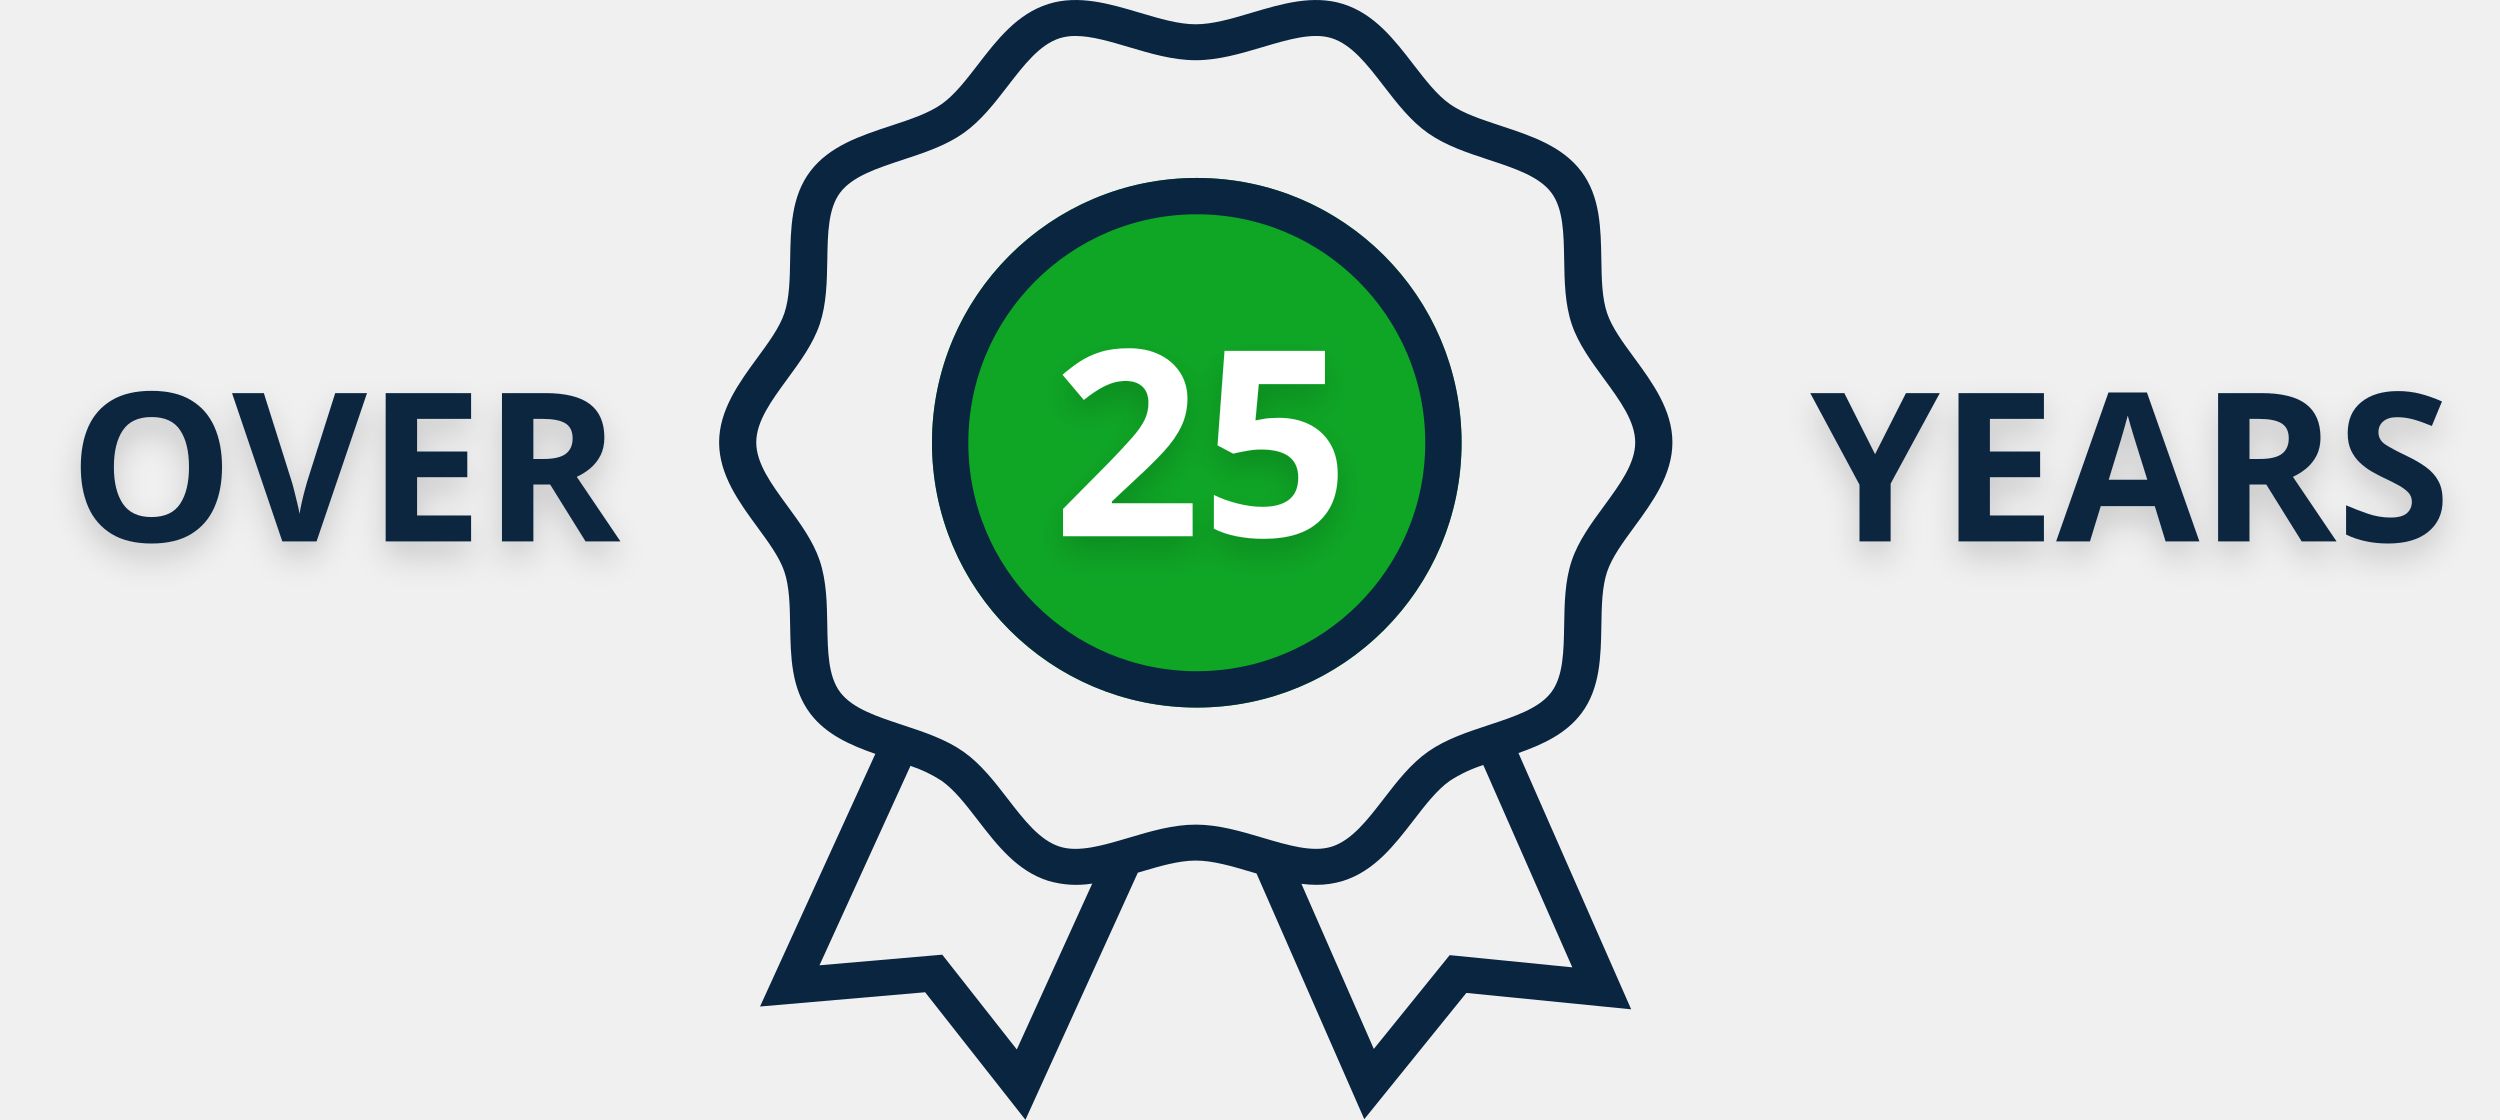
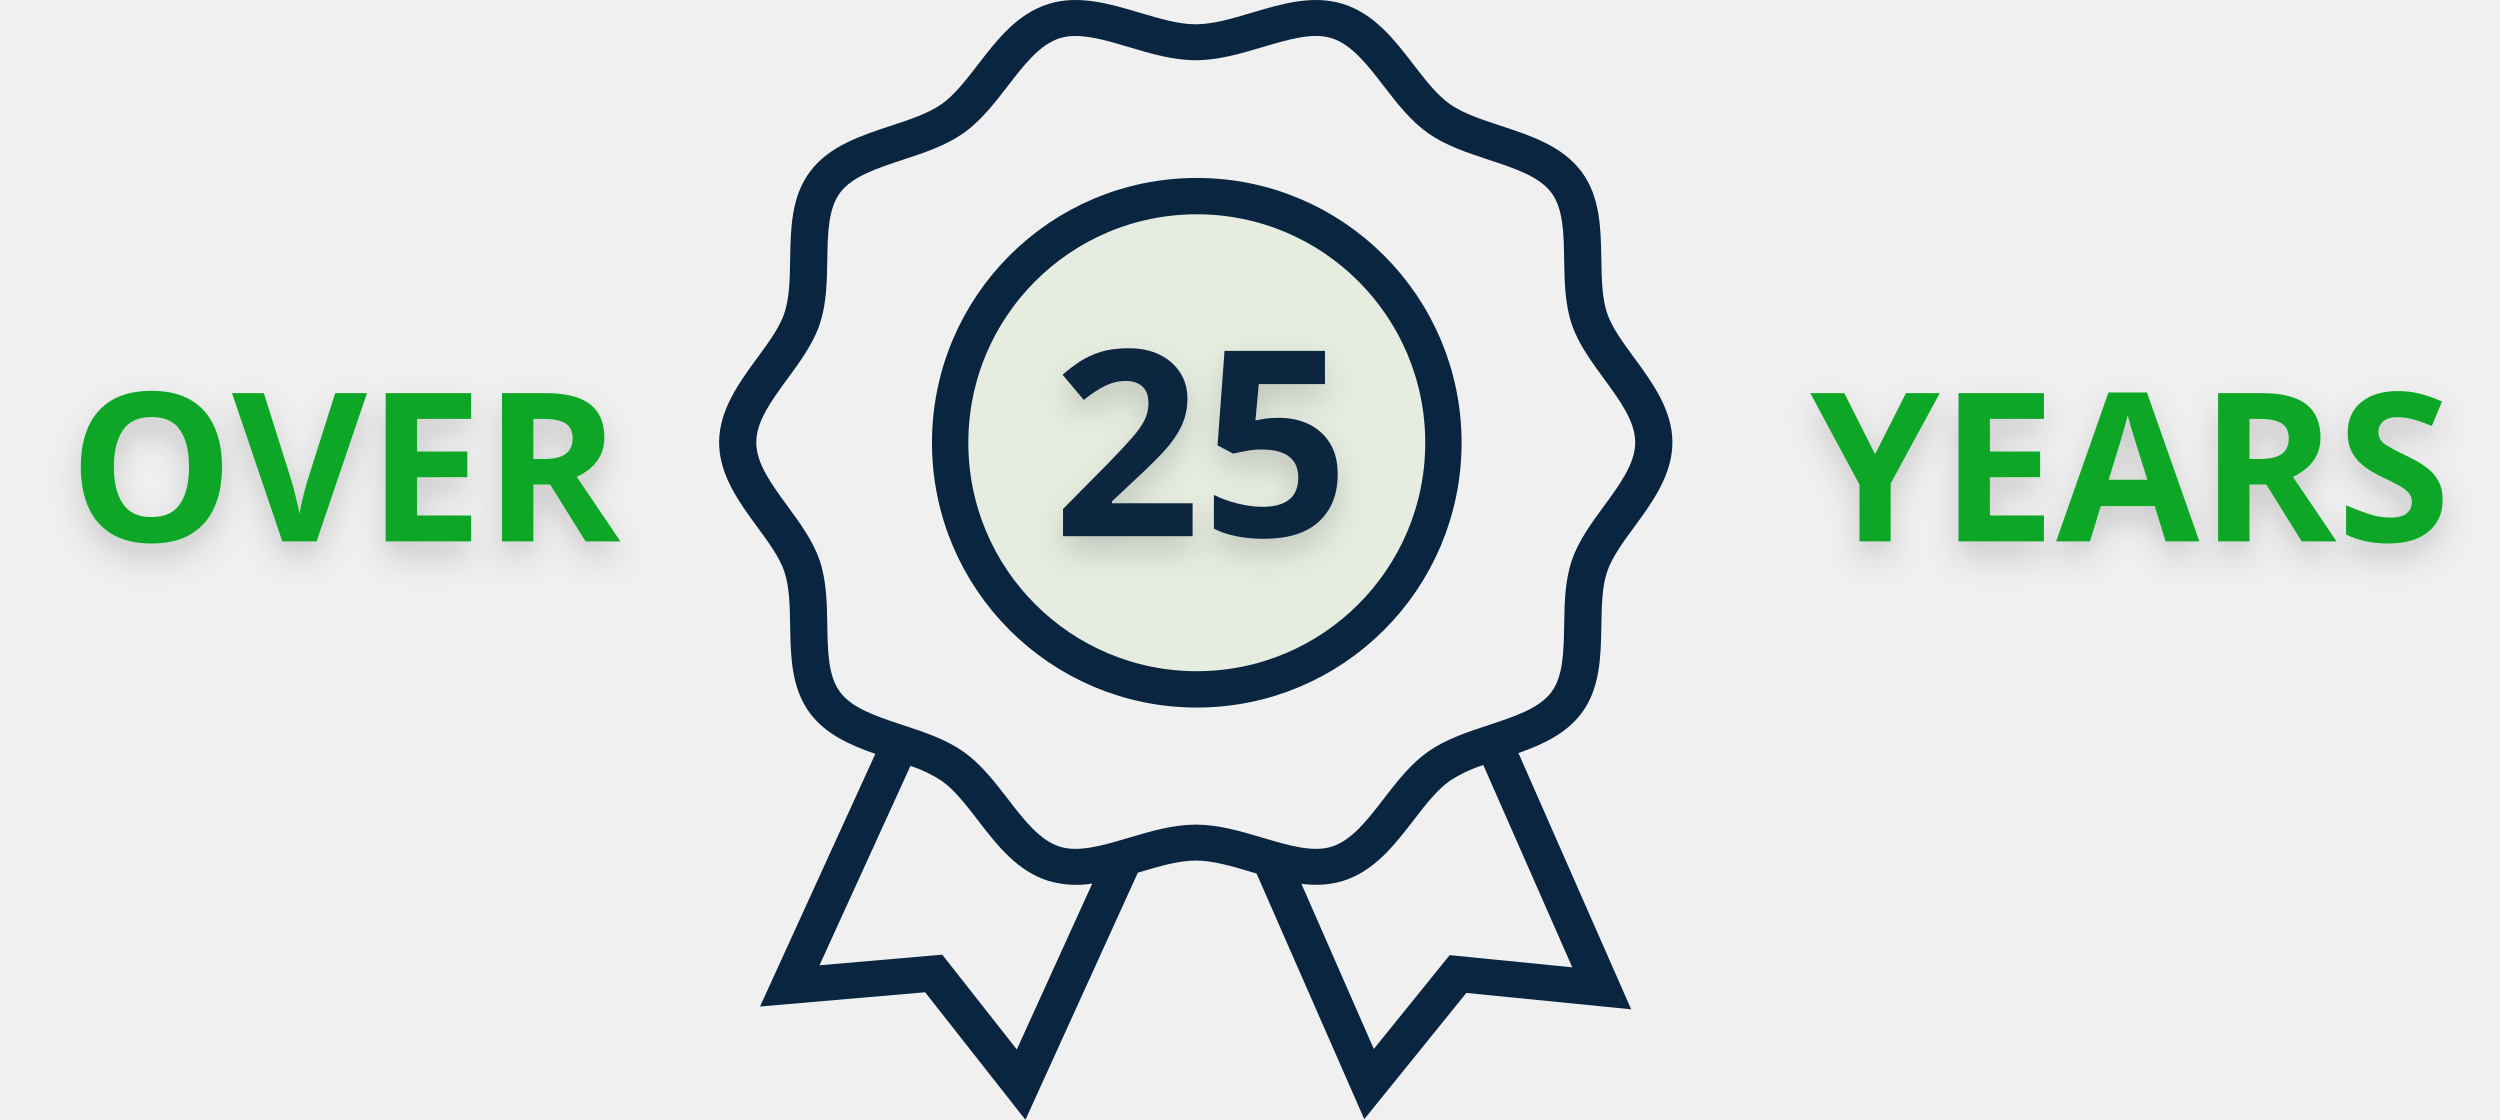
<svg xmlns="http://www.w3.org/2000/svg" width="481.5" height="215.675" viewBox="0 0 481.5 215.675" class="experience-svg">
  <defs>
    <filter id="_25" x="189.5" y="43.274" width="82" height="86" filterUnits="userSpaceOnUse">
      <feOffset dy="3" input="SourceAlpha" />
      <feGaussianBlur stdDeviation="3" result="blur" />
      <feFlood flood-opacity="0.161" />
      <feComposite operator="in" in2="blur" />
      <feComposite in="SourceGraphic" />
    </filter>
    <filter id="OVER" x="0" y="55.274" width="128" height="71" filterUnits="userSpaceOnUse">
      <feOffset dy="3" input="SourceAlpha" />
      <feGaussianBlur stdDeviation="3" result="blur-2" />
      <feFlood flood-opacity="0.161" />
      <feComposite operator="in" in2="blur-2" />
      <feComposite in="SourceGraphic" />
    </filter>
    <filter id="YEARS_" x="333.5" y="55.274" width="148" height="71" filterUnits="userSpaceOnUse">
      <feOffset dy="3" input="SourceAlpha" />
      <feGaussianBlur stdDeviation="3" result="blur-3" />
      <feFlood flood-opacity="0.161" />
      <feComposite operator="in" in2="blur-3" />
      <feComposite in="SourceGraphic" />
    </filter>
  </defs>
  <g id="Group_2" data-name="Group 2" transform="translate(-729.5 -3825.726)">
    <g id="award-new" transform="translate(856.458 3822.444)">
      <path id="Path_10" data-name="Path 10" d="M182.571,63.6c-.988-2.938-1.048-6.551-1.112-10.373-.1-5.934-.2-12.072-3.848-16.919-3.683-4.9-9.72-6.885-15.559-8.808-3.714-1.226-7.221-2.382-9.756-4.166-2.487-1.75-4.676-4.591-7-7.6-3.709-4.813-7.545-9.792-13.587-11.687-5.791-1.817-11.8-.035-17.609,1.694-3.838,1.14-7.467,2.218-10.763,2.218S96.419,6.878,92.581,5.74C86.766,4.012,80.76,2.227,74.97,4.046c-6.042,1.9-9.88,6.876-13.589,11.691-2.318,3.008-4.507,5.849-6.992,7.6-2.535,1.784-6.044,2.941-9.756,4.164C38.8,29.421,32.76,31.413,29.075,36.306c-3.647,4.847-3.75,10.983-3.85,16.919C25.16,57.048,25.1,60.66,24.112,63.6c-.924,2.749-3.01,5.6-5.22,8.61-3.444,4.7-7.35,10.025-7.35,16.282s3.905,11.585,7.35,16.285c2.21,3.015,4.3,5.861,5.22,8.61.988,2.938,1.048,6.551,1.112,10.373.1,5.934.2,12.072,3.848,16.919,3.055,4.058,7.727,6.115,12.56,7.8L19.424,197.137l31.793-2.747,19.323,24.567,21.65-47.6c.129-.039.26-.076.391-.115,3.838-1.14,7.467-2.216,10.763-2.216s6.925,1.078,10.763,2.216c.313.092.628.182.943.275L135.8,218.835l19.659-24.315,31.75,3.158-21.712-49.359c4.676-1.655,9.159-3.707,12.121-7.643,3.645-4.845,3.748-10.983,3.848-16.917.062-3.822.124-7.433,1.112-10.376.924-2.749,3.01-5.6,5.22-8.612,3.444-4.7,7.35-10.027,7.35-16.285S191.238,76.9,187.794,72.2C185.583,69.194,183.495,66.348,182.571,63.6ZM68.878,205.408,54.52,187.152l-23.643,2.043L48.4,150.788a25.8,25.8,0,0,1,5.984,2.865c2.485,1.75,4.674,4.589,6.992,7.6,3.712,4.813,7.548,9.794,13.589,11.689a19.215,19.215,0,0,0,8.443.519Zm106.986-15.818-23.615-2.35-14.611,18.069-13.94-31.8a23.512,23.512,0,0,0,2.81.192,17.26,17.26,0,0,0,5.208-.762c6.042-1.9,9.877-6.874,13.587-11.687,2.32-3.008,4.509-5.849,6.994-7.6a26.98,26.98,0,0,1,6.428-3.028Zm6.087-88.819c-2.423,3.305-4.929,6.724-6.19,10.479-1.32,3.929-1.392,8.236-1.461,12.4-.086,5.08-.165,9.879-2.478,12.954-2.351,3.125-7.077,4.681-12.081,6.331-4.053,1.336-8.247,2.719-11.658,5.12-3.363,2.368-5.987,5.771-8.522,9.06-3.179,4.125-6.185,8.023-10.056,9.238-3.643,1.14-8.331-.254-13.3-1.727-4.177-1.24-8.493-2.523-12.866-2.523s-8.689,1.283-12.864,2.523c-4.967,1.475-9.66,2.871-13.3,1.727-3.874-1.216-6.879-5.115-10.061-9.242-2.535-3.289-5.156-6.689-8.519-9.058-3.413-2.4-7.605-3.783-11.658-5.12-5-1.648-9.729-3.208-12.081-6.331-2.313-3.075-2.392-7.873-2.478-12.954-.069-4.164-.141-8.471-1.461-12.4-1.26-3.753-3.767-7.172-6.187-10.477-3.1-4.231-6.032-8.227-6.032-12.28s2.929-8.047,6.03-12.278c2.423-3.305,4.927-6.722,6.19-10.477,1.318-3.929,1.392-8.233,1.461-12.4.086-5.083.165-9.882,2.48-12.956,2.351-3.123,7.075-4.681,12.078-6.329C51,32.717,55.191,31.334,58.6,28.931c3.361-2.366,5.982-5.768,8.519-9.058,3.182-4.127,6.185-8.026,10.059-9.242a10.008,10.008,0,0,1,3-.42c3.067,0,6.607,1.05,10.3,2.147,4.172,1.24,8.488,2.523,12.861,2.523s8.691-1.283,12.866-2.523c4.967-1.477,9.66-2.869,13.3-1.727,3.874,1.214,6.877,5.113,10.056,9.238,2.537,3.289,5.158,6.692,8.524,9.06,3.411,2.4,7.6,3.783,11.658,5.12,5,1.648,9.727,3.206,12.078,6.331,2.315,3.075,2.394,7.873,2.48,12.954.069,4.164.141,8.471,1.461,12.4,1.26,3.756,3.767,7.172,6.19,10.479,3.1,4.231,6.03,8.227,6.03,12.278S185.051,96.54,181.95,100.771Z" transform="translate(0 0)" fill="#0a2540" />
    </g>
-     <g id="Ellipse_4" data-name="Ellipse 4" transform="translate(909 3860)" fill="#0fa626 " stroke="#0a2540" stroke-width="7">
+     <g id="Ellipse_4" data-name="Ellipse 4" transform="translate(909 3860)" fill="#e6ede0 " stroke="#0a2540" stroke-width="7">
      <circle cx="51" cy="51" r="51" stroke="none" />
      <circle cx="51" cy="51" r="47.5" fill="none" />
    </g>
    <g transform="matrix(1, 0, 0, 1, 729.5, 3825.73)" filter="url(#_25)">
-       <text id="_25-2" data-name="25" transform="translate(198.5 49.27)" fill="#fff" font-size="50" font-family="SegoeUI-Semibold, Segoe UI" font-weight="600">
+       <text id="_25-2" data-name="25" transform="translate(198.5 49.27)" fill="#0a2540" font-size="50" font-family="SegoeUI-Semibold, Segoe UI" font-weight="600">
        <tspan x="4.241" y="54">25</tspan>
      </text>
    </g>
    <g transform="matrix(1, 0, 0, 1, 729.5, 3825.73)" filter="url(#OVER)">
-       <text id="OVER-2" data-name="OVER" transform="translate(9 61.27)" fill="#0a2540" font-size="40" font-family="SegoeUI-Semibold, Segoe UI" font-weight="600">
+       <text id="OVER-2" data-name="OVER" transform="translate(9 61.27)" fill="#0fa626" font-size="40" font-family="SegoeUI-Semibold, Segoe UI" font-weight="600">
        <tspan x="4.248" y="43">OVER</tspan>
      </text>
    </g>
    <g transform="matrix(1, 0, 0, 1, 729.5, 3825.73)" filter="url(#YEARS_)">
-       <text id="YEARS_2" data-name="YEARS " transform="translate(342.5 61.27)" fill="#0a2540" font-size="40" font-family="SegoeUI-Semibold, Segoe UI" font-weight="600">
+       <text id="YEARS_2" data-name="YEARS " transform="translate(342.5 61.27)" fill="#0fa626" font-size="40" font-family="SegoeUI-Semibold, Segoe UI" font-weight="600">
        <tspan x="6.152" y="43">YEARS </tspan>
      </text>
    </g>
  </g>
</svg>
